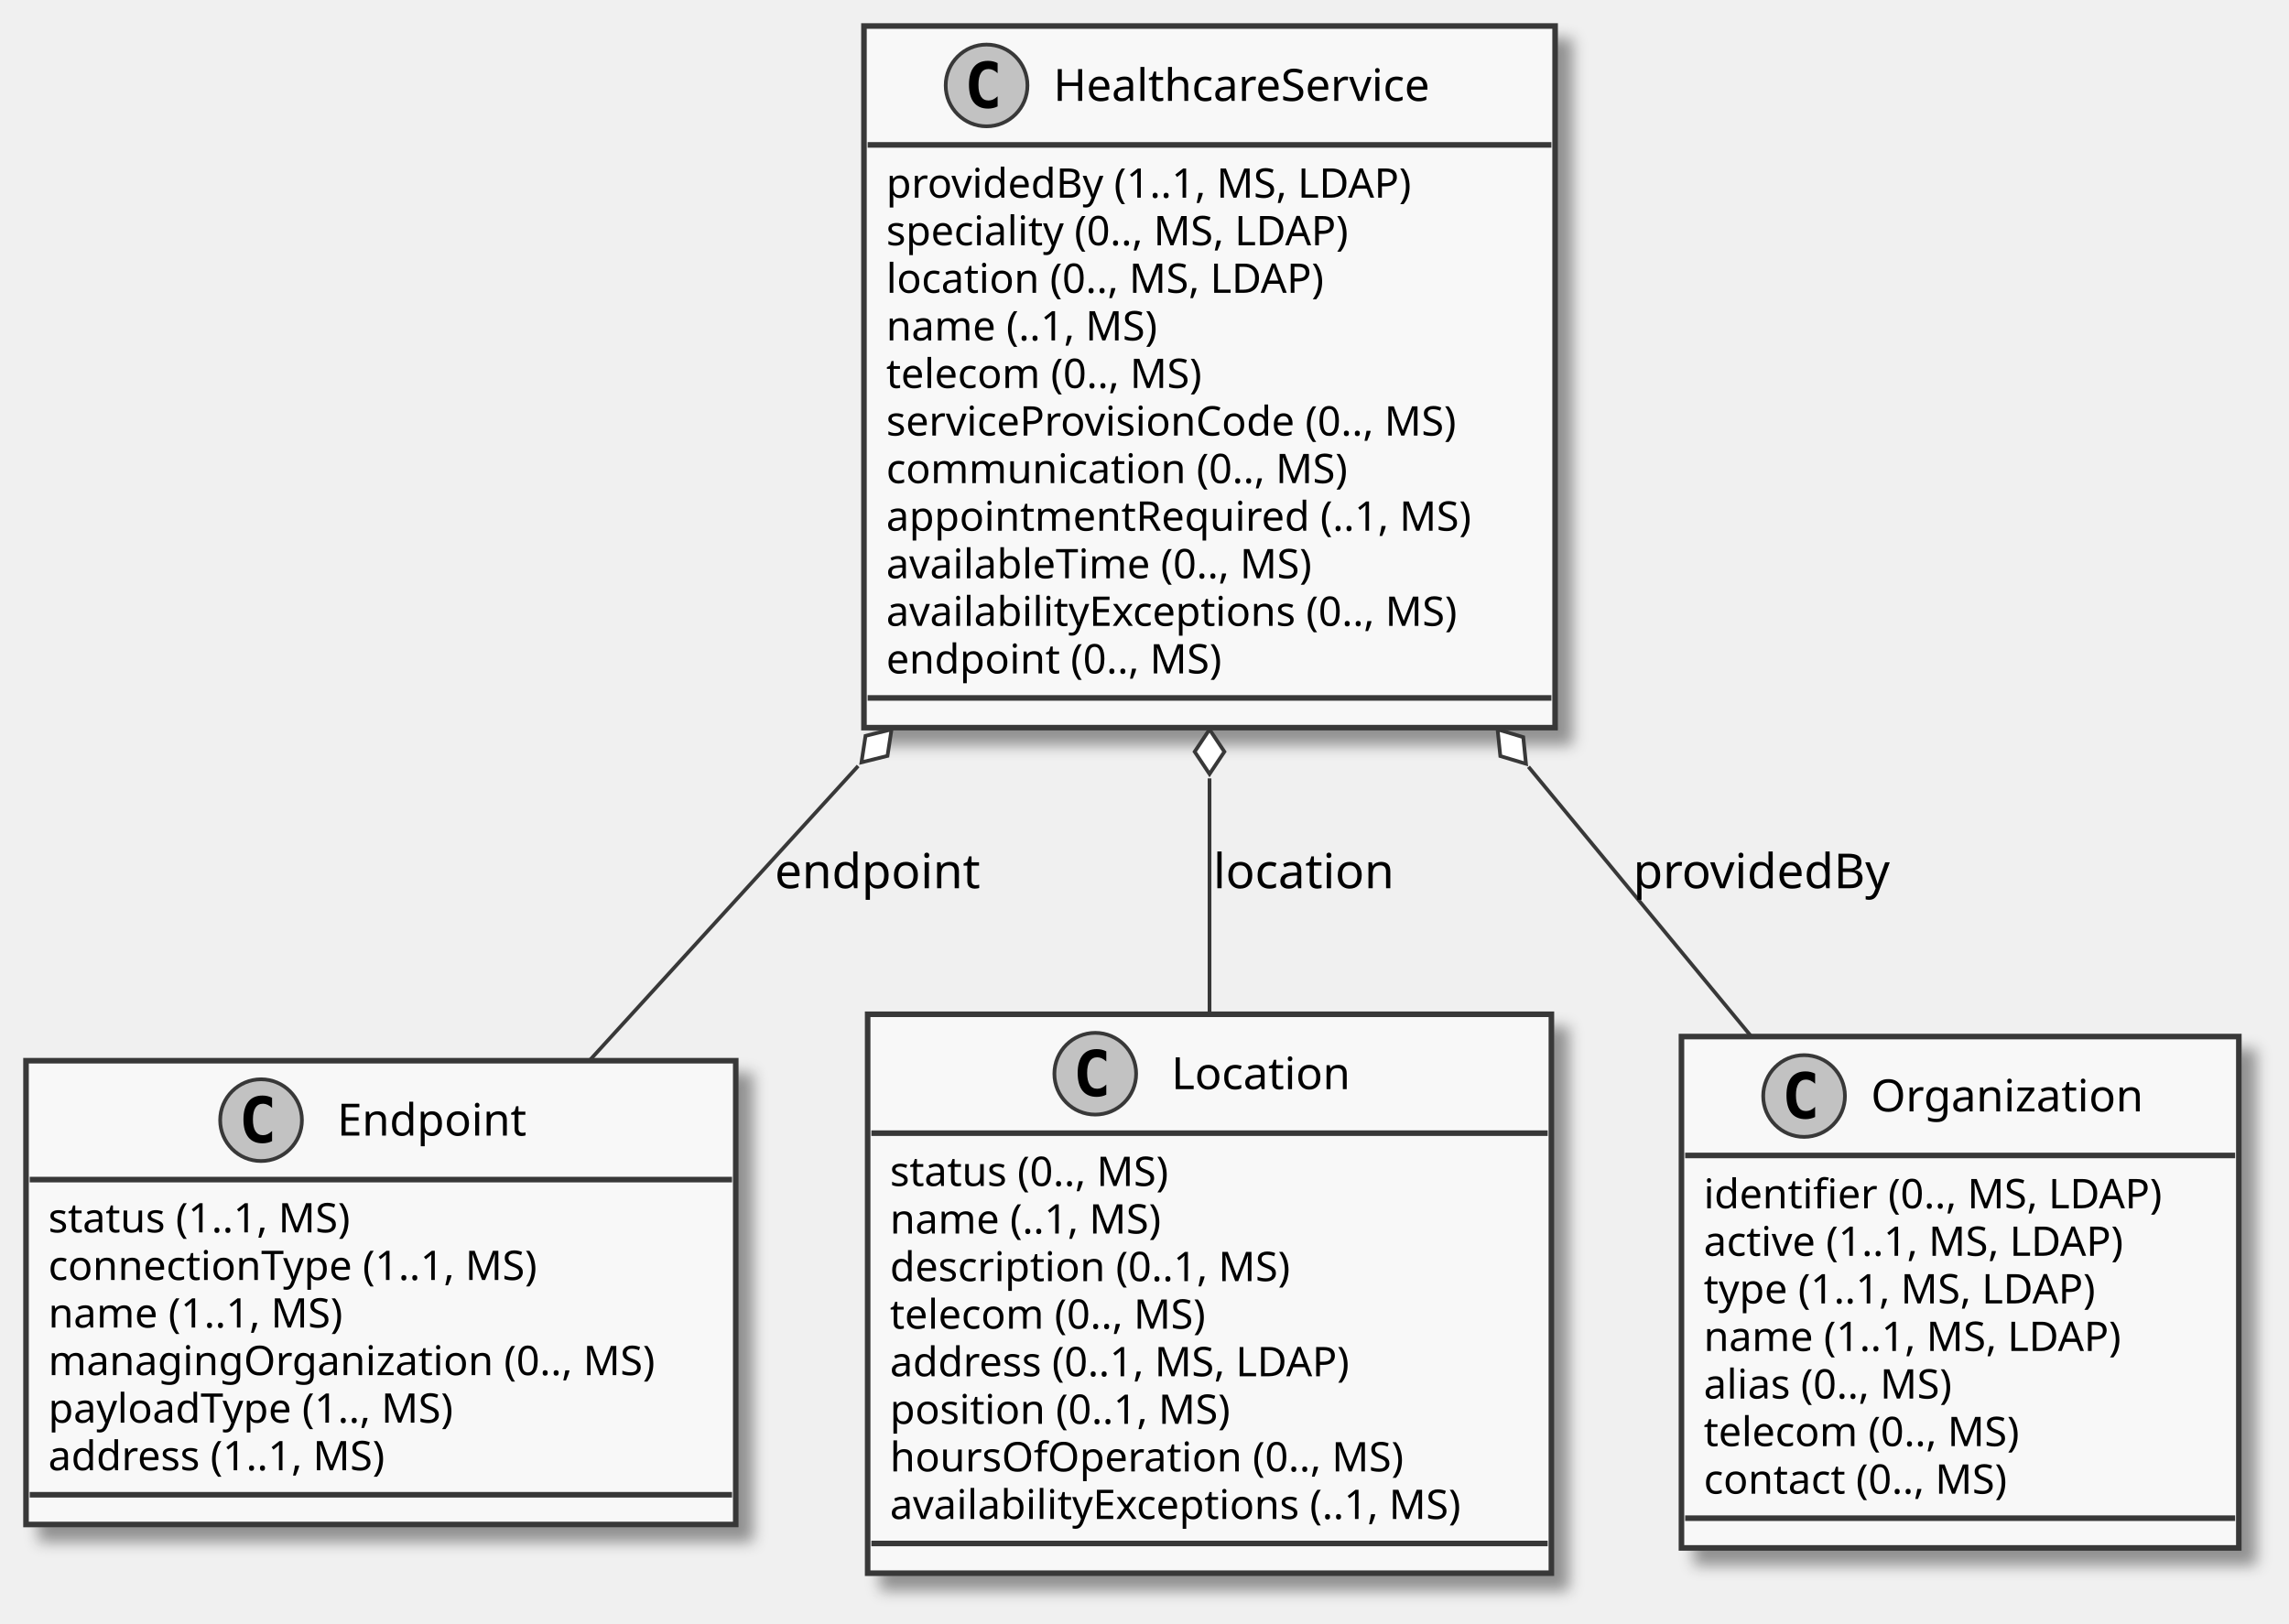
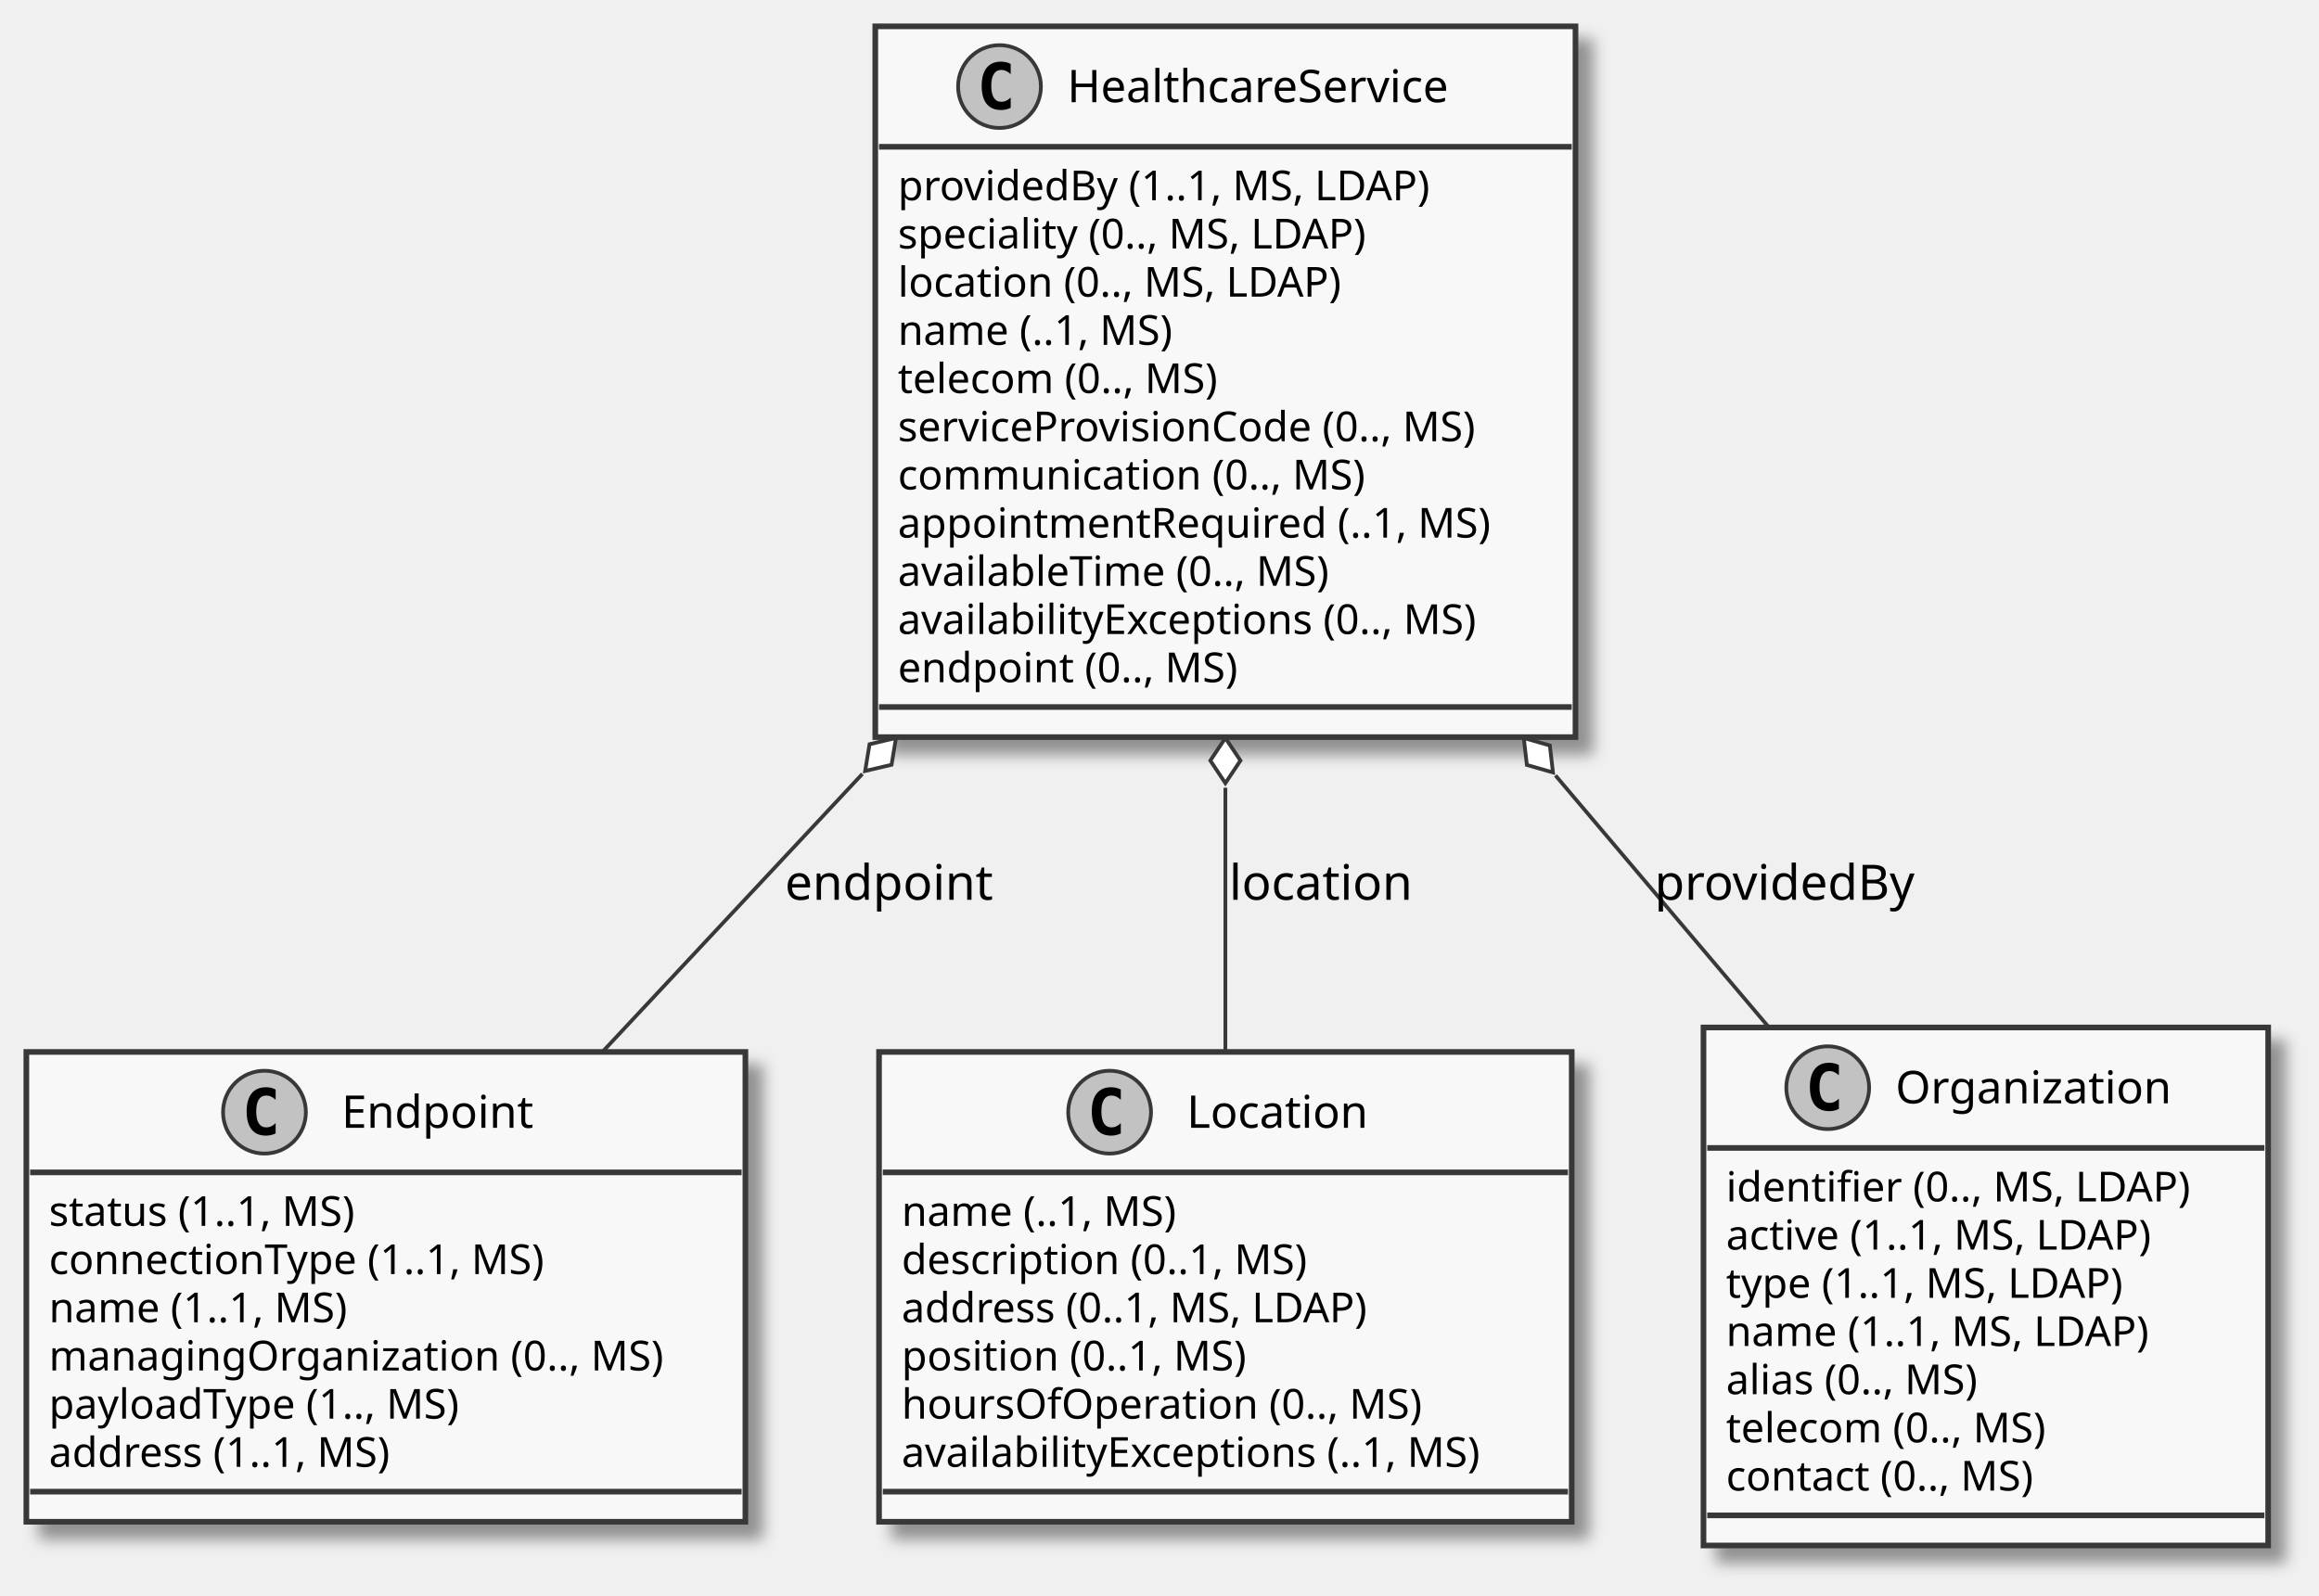
- <svg xmlns="http://www.w3.org/2000/svg" contentScriptType="application/ecmascript" contentStyleType="text/css" height="437px" preserveAspectRatio="none" style="width:616px;height:437px;background:#FFFFFF;" version="1.1" viewBox="0 0 616 437" width="616px" zoomAndPan="magnify">
+ <svg xmlns="http://www.w3.org/2000/svg" contentScriptType="application/ecmascript" contentStyleType="text/css" height="424px" preserveAspectRatio="none" style="width:616px;height:424px;background:#FFFFFF;" version="1.1" viewBox="0 0 616 424" width="616px" zoomAndPan="magnify">
  <defs>
-     <filter height="300%" id="fq9kjd0i2nsuc" width="300%" x="-1" y="-1">
+     <filter height="300%" id="fe6kc5k6h272j" width="300%" x="-1" y="-1">
      <feGaussianBlur result="blurOut" stdDeviation="2.0" />
      <feColorMatrix in="blurOut" result="blurOut2" type="matrix" values="0 0 0 0 0 0 0 0 0 0 0 0 0 0 0 0 0 0 .4 0" />
      <feOffset dx="4.0" dy="4.0" in="blurOut2" result="blurOut3" />
      <feBlend in="SourceGraphic" in2="blurOut3" mode="normal" />
    </filter>
  </defs>
  <g>
-     <rect codeLine="2" fill="#F8F8F8" filter="url(#fq9kjd0i2nsuc)" height="188.852" id="HealthcareService" style="stroke:#383838;stroke-width:1.5;" width="186" x="232.5" y="7" />
+     <rect codeLine="2" fill="#F8F8F8" filter="url(#fe6kc5k6h272j)" height="188.852" id="HealthcareService" style="stroke:#383838;stroke-width:1.5;" width="186" x="232.5" y="7" />
    <ellipse cx="265.5" cy="23" fill="#C2C2C2" rx="11" ry="11" style="stroke:#383838;stroke-width:1.0;" />
    <path d="M268.469,28.641 Q267.891,28.938 267.25,29.078 Q266.609,29.234 265.906,29.234 Q263.406,29.234 262.078,27.594 Q260.766,25.938 260.766,22.812 Q260.766,19.688 262.078,18.031 Q263.406,16.375 265.906,16.375 Q266.609,16.375 267.25,16.531 Q267.906,16.688 268.469,16.984 L268.469,19.703 Q267.844,19.125 267.25,18.859 Q266.656,18.578 266.031,18.578 Q264.688,18.578 264,19.656 Q263.312,20.719 263.312,22.812 Q263.312,24.906 264,25.984 Q264.688,27.047 266.031,27.047 Q266.656,27.047 267.25,26.781 Q267.844,26.5 268.469,25.922 L268.469,28.641 Z " fill="#000000" />
    <text fill="#000000" font-family="sans-serif" font-size="12" lengthAdjust="spacing" textLength="114" x="283.5" y="27.154">HealthcareService</text>
    <line style="stroke:#383838;stroke-width:1.5;" x1="233.5" x2="417.5" y1="39" y2="39" />
    <text fill="#000000" font-family="sans-serif" font-size="11" lengthAdjust="spacing" textLength="158" x="238.5" y="53.21">providedBy (1..1, MS, LDAP)</text>
    <text fill="#000000" font-family="sans-serif" font-size="11" lengthAdjust="spacing" textLength="141" x="238.5" y="66.015">speciality (0.., MS, LDAP)</text>
    <text fill="#000000" font-family="sans-serif" font-size="11" lengthAdjust="spacing" textLength="132" x="238.5" y="78.82">location (0.., MS, LDAP)</text>
    <text fill="#000000" font-family="sans-serif" font-size="11" lengthAdjust="spacing" textLength="84" x="238.5" y="91.624">name (..1, MS)</text>
    <text fill="#000000" font-family="sans-serif" font-size="11" lengthAdjust="spacing" textLength="97" x="238.5" y="104.429">telecom (0.., MS)</text>
    <text fill="#000000" font-family="sans-serif" font-size="11" lengthAdjust="spacing" textLength="174" x="238.5" y="117.234">serviceProvisionCode (0.., MS)</text>
    <text fill="#000000" font-family="sans-serif" font-size="11" lengthAdjust="spacing" textLength="138" x="238.5" y="130.039">communication (0.., MS)</text>
    <text fill="#000000" font-family="sans-serif" font-size="11" lengthAdjust="spacing" textLength="173" x="238.5" y="142.843">appointmentRequired (..1, MS)</text>
    <text fill="#000000" font-family="sans-serif" font-size="11" lengthAdjust="spacing" textLength="130" x="238.5" y="155.648">availableTime (0.., MS)</text>
    <text fill="#000000" font-family="sans-serif" font-size="11" lengthAdjust="spacing" textLength="172" x="238.5" y="168.453">availabilityExceptions (0.., MS)</text>
    <text fill="#000000" font-family="sans-serif" font-size="11" lengthAdjust="spacing" textLength="101" x="238.5" y="181.257">endpoint (0.., MS)</text>
    <line style="stroke:#383838;stroke-width:1.5;" x1="233.5" x2="417.5" y1="187.852" y2="187.852" />
-     <rect codeLine="15" fill="#F8F8F8" filter="url(#fq9kjd0i2nsuc)" height="124.828" id="Endpoint" style="stroke:#383838;stroke-width:1.5;" width="191" x="7" y="285.5" />
-     <ellipse cx="70.25" cy="301.5" fill="#C2C2C2" rx="11" ry="11" style="stroke:#383838;stroke-width:1.0;" />
-     <path d="M73.219,307.141 Q72.641,307.438 72,307.578 Q71.359,307.734 70.656,307.734 Q68.156,307.734 66.828,306.094 Q65.516,304.438 65.516,301.312 Q65.516,298.188 66.828,296.531 Q68.156,294.875 70.656,294.875 Q71.359,294.875 72,295.031 Q72.656,295.188 73.219,295.484 L73.219,298.203 Q72.594,297.625 72,297.359 Q71.406,297.078 70.781,297.078 Q69.438,297.078 68.75,298.156 Q68.062,299.219 68.062,301.312 Q68.062,303.406 68.75,304.484 Q69.438,305.547 70.781,305.547 Q71.406,305.547 72,305.281 Q72.594,305 73.219,304.422 L73.219,307.141 Z " fill="#000000" />
-     <text fill="#000000" font-family="sans-serif" font-size="12" lengthAdjust="spacing" textLength="56" x="90.75" y="305.654">Endpoint</text>
-     <line style="stroke:#383838;stroke-width:1.5;" x1="8" x2="197" y1="317.5" y2="317.5" />
-     <text fill="#000000" font-family="sans-serif" font-size="11" lengthAdjust="spacing" textLength="95" x="13" y="331.71">status (1..1, MS)</text>
-     <text fill="#000000" font-family="sans-serif" font-size="11" lengthAdjust="spacing" textLength="147" x="13" y="344.515">connectionType (1..1, MS)</text>
-     <text fill="#000000" font-family="sans-serif" font-size="11" lengthAdjust="spacing" textLength="91" x="13" y="357.32">name (1..1, MS)</text>
-     <text fill="#000000" font-family="sans-serif" font-size="11" lengthAdjust="spacing" textLength="179" x="13" y="370.125">managingOrganization (0.., MS)</text>
-     <text fill="#000000" font-family="sans-serif" font-size="11" lengthAdjust="spacing" textLength="123" x="13" y="382.929">payloadType (1.., MS)</text>
-     <text fill="#000000" font-family="sans-serif" font-size="11" lengthAdjust="spacing" textLength="106" x="13" y="395.734">address (1..1, MS)</text>
-     <line style="stroke:#383838;stroke-width:1.5;" x1="8" x2="197" y1="402.328" y2="402.328" />
-     <rect codeLine="23" fill="#F8F8F8" filter="url(#fq9kjd0i2nsuc)" height="150.438" id="Location" style="stroke:#383838;stroke-width:1.5;" width="184" x="233.5" y="273" />
-     <ellipse cx="294.75" cy="289" fill="#C2C2C2" rx="11" ry="11" style="stroke:#383838;stroke-width:1.0;" />
-     <path d="M297.719,294.641 Q297.141,294.938 296.5,295.078 Q295.859,295.234 295.156,295.234 Q292.656,295.234 291.328,293.594 Q290.016,291.938 290.016,288.812 Q290.016,285.688 291.328,284.031 Q292.656,282.375 295.156,282.375 Q295.859,282.375 296.5,282.531 Q297.156,282.688 297.719,282.984 L297.719,285.703 Q297.094,285.125 296.5,284.859 Q295.906,284.578 295.281,284.578 Q293.938,284.578 293.25,285.656 Q292.562,286.719 292.562,288.812 Q292.562,290.906 293.25,291.984 Q293.938,293.047 295.281,293.047 Q295.906,293.047 296.5,292.781 Q297.094,292.5 297.719,291.922 L297.719,294.641 Z " fill="#000000" />
-     <text fill="#000000" font-family="sans-serif" font-size="12" lengthAdjust="spacing" textLength="53" x="315.25" y="293.154">Location</text>
-     <line style="stroke:#383838;stroke-width:1.5;" x1="234.5" x2="416.5" y1="305" y2="305" />
-     <text fill="#000000" font-family="sans-serif" font-size="11" lengthAdjust="spacing" textLength="88" x="239.5" y="319.21">status (0.., MS)</text>
-     <text fill="#000000" font-family="sans-serif" font-size="11" lengthAdjust="spacing" textLength="84" x="239.5" y="332.015">name (..1, MS)</text>
-     <text fill="#000000" font-family="sans-serif" font-size="11" lengthAdjust="spacing" textLength="122" x="239.5" y="344.82">description (0..1, MS)</text>
-     <text fill="#000000" font-family="sans-serif" font-size="11" lengthAdjust="spacing" textLength="97" x="239.5" y="357.625">telecom (0.., MS)</text>
-     <text fill="#000000" font-family="sans-serif" font-size="11" lengthAdjust="spacing" textLength="142" x="239.5" y="370.429">address (0..1, MS, LDAP)</text>
-     <text fill="#000000" font-family="sans-serif" font-size="11" lengthAdjust="spacing" textLength="104" x="239.5" y="383.234">position (0..1, MS)</text>
-     <text fill="#000000" font-family="sans-serif" font-size="11" lengthAdjust="spacing" textLength="154" x="239.5" y="396.039">hoursOfOperation (0.., MS)</text>
-     <text fill="#000000" font-family="sans-serif" font-size="11" lengthAdjust="spacing" textLength="172" x="239.5" y="408.843">availabilityExceptions (..1, MS)</text>
-     <line style="stroke:#383838;stroke-width:1.5;" x1="234.5" x2="416.5" y1="415.438" y2="415.438" />
-     <rect codeLine="33" fill="#F8F8F8" filter="url(#fq9kjd0i2nsuc)" height="137.633" id="Organization" style="stroke:#383838;stroke-width:1.5;" width="150" x="452.5" y="279" />
-     <ellipse cx="485.5" cy="295" fill="#C2C2C2" rx="11" ry="11" style="stroke:#383838;stroke-width:1.0;" />
-     <path d="M488.469,300.641 Q487.891,300.938 487.25,301.078 Q486.609,301.234 485.906,301.234 Q483.406,301.234 482.078,299.594 Q480.766,297.938 480.766,294.812 Q480.766,291.688 482.078,290.031 Q483.406,288.375 485.906,288.375 Q486.609,288.375 487.25,288.531 Q487.906,288.688 488.469,288.984 L488.469,291.703 Q487.844,291.125 487.25,290.859 Q486.656,290.578 486.031,290.578 Q484.688,290.578 484,291.656 Q483.312,292.719 483.312,294.812 Q483.312,296.906 484,297.984 Q484.688,299.047 486.031,299.047 Q486.656,299.047 487.25,298.781 Q487.844,298.5 488.469,297.922 L488.469,300.641 Z " fill="#000000" />
-     <text fill="#000000" font-family="sans-serif" font-size="12" lengthAdjust="spacing" textLength="78" x="503.5" y="299.154">Organization</text>
-     <line style="stroke:#383838;stroke-width:1.5;" x1="453.5" x2="601.5" y1="311" y2="311" />
-     <text fill="#000000" font-family="sans-serif" font-size="11" lengthAdjust="spacing" textLength="138" x="458.5" y="325.21">identifier (0.., MS, LDAP)</text>
-     <text fill="#000000" font-family="sans-serif" font-size="11" lengthAdjust="spacing" textLength="128" x="458.5" y="338.015">active (1..1, MS, LDAP)</text>
-     <text fill="#000000" font-family="sans-serif" font-size="11" lengthAdjust="spacing" textLength="119" x="458.5" y="350.82">type (1..1, MS, LDAP)</text>
-     <text fill="#000000" font-family="sans-serif" font-size="11" lengthAdjust="spacing" textLength="127" x="458.5" y="363.625">name (1..1, MS, LDAP)</text>
-     <text fill="#000000" font-family="sans-serif" font-size="11" lengthAdjust="spacing" textLength="79" x="458.5" y="376.429">alias (0.., MS)</text>
-     <text fill="#000000" font-family="sans-serif" font-size="11" lengthAdjust="spacing" textLength="97" x="458.5" y="389.234">telecom (0.., MS)</text>
-     <text fill="#000000" font-family="sans-serif" font-size="11" lengthAdjust="spacing" textLength="93" x="458.5" y="402.039">contact (0.., MS)</text>
-     <line style="stroke:#383838;stroke-width:1.5;" x1="453.5" x2="601.5" y1="408.633" y2="408.633" />
-     <path codeLine="43" d="M411.33,206.39 C431.57,230.89 452.65,256.4 471.2,278.85 " fill="none" id="HealthcareService-backto-Organization" style="stroke:#383838;stroke-width:1.0;" />
-     <polygon fill="#FFFFFF" points="403.02,196.33,403.758,203.503,410.663,205.581,409.925,198.408,403.02,196.33" style="stroke:#383838;stroke-width:1.0;" />
+     <rect codeLine="15" fill="#F8F8F8" filter="url(#fe6kc5k6h272j)" height="124.828" id="Endpoint" style="stroke:#383838;stroke-width:1.5;" width="191" x="7" y="279.5" />
+     <ellipse cx="70.25" cy="295.5" fill="#C2C2C2" rx="11" ry="11" style="stroke:#383838;stroke-width:1.0;" />
+     <path d="M73.219,301.141 Q72.641,301.438 72,301.578 Q71.359,301.734 70.656,301.734 Q68.156,301.734 66.828,300.094 Q65.516,298.438 65.516,295.312 Q65.516,292.188 66.828,290.531 Q68.156,288.875 70.656,288.875 Q71.359,288.875 72,289.031 Q72.656,289.188 73.219,289.484 L73.219,292.203 Q72.594,291.625 72,291.359 Q71.406,291.078 70.781,291.078 Q69.438,291.078 68.75,292.156 Q68.062,293.219 68.062,295.312 Q68.062,297.406 68.75,298.484 Q69.438,299.547 70.781,299.547 Q71.406,299.547 72,299.281 Q72.594,299 73.219,298.422 L73.219,301.141 Z " fill="#000000" />
+     <text fill="#000000" font-family="sans-serif" font-size="12" lengthAdjust="spacing" textLength="56" x="90.75" y="299.654">Endpoint</text>
+     <line style="stroke:#383838;stroke-width:1.5;" x1="8" x2="197" y1="311.5" y2="311.5" />
+     <text fill="#000000" font-family="sans-serif" font-size="11" lengthAdjust="spacing" textLength="95" x="13" y="325.71">status (1..1, MS)</text>
+     <text fill="#000000" font-family="sans-serif" font-size="11" lengthAdjust="spacing" textLength="147" x="13" y="338.515">connectionType (1..1, MS)</text>
+     <text fill="#000000" font-family="sans-serif" font-size="11" lengthAdjust="spacing" textLength="91" x="13" y="351.32">name (1..1, MS)</text>
+     <text fill="#000000" font-family="sans-serif" font-size="11" lengthAdjust="spacing" textLength="179" x="13" y="364.125">managingOrganization (0.., MS)</text>
+     <text fill="#000000" font-family="sans-serif" font-size="11" lengthAdjust="spacing" textLength="123" x="13" y="376.929">payloadType (1.., MS)</text>
+     <text fill="#000000" font-family="sans-serif" font-size="11" lengthAdjust="spacing" textLength="106" x="13" y="389.734">address (1..1, MS)</text>
+     <line style="stroke:#383838;stroke-width:1.5;" x1="8" x2="197" y1="396.328" y2="396.328" />
+     <rect codeLine="23" fill="#F8F8F8" filter="url(#fe6kc5k6h272j)" height="124.828" id="Location" style="stroke:#383838;stroke-width:1.5;" width="184" x="233.5" y="279.5" />
+     <ellipse cx="294.75" cy="295.5" fill="#C2C2C2" rx="11" ry="11" style="stroke:#383838;stroke-width:1.0;" />
+     <path d="M297.719,301.141 Q297.141,301.438 296.5,301.578 Q295.859,301.734 295.156,301.734 Q292.656,301.734 291.328,300.094 Q290.016,298.438 290.016,295.312 Q290.016,292.188 291.328,290.531 Q292.656,288.875 295.156,288.875 Q295.859,288.875 296.5,289.031 Q297.156,289.188 297.719,289.484 L297.719,292.203 Q297.094,291.625 296.5,291.359 Q295.906,291.078 295.281,291.078 Q293.938,291.078 293.25,292.156 Q292.562,293.219 292.562,295.312 Q292.562,297.406 293.25,298.484 Q293.938,299.547 295.281,299.547 Q295.906,299.547 296.5,299.281 Q297.094,299 297.719,298.422 L297.719,301.141 Z " fill="#000000" />
+     <text fill="#000000" font-family="sans-serif" font-size="12" lengthAdjust="spacing" textLength="53" x="315.25" y="299.654">Location</text>
+     <line style="stroke:#383838;stroke-width:1.5;" x1="234.5" x2="416.5" y1="311.5" y2="311.5" />
+     <text fill="#000000" font-family="sans-serif" font-size="11" lengthAdjust="spacing" textLength="84" x="239.5" y="325.71">name (..1, MS)</text>
+     <text fill="#000000" font-family="sans-serif" font-size="11" lengthAdjust="spacing" textLength="122" x="239.5" y="338.515">description (0..1, MS)</text>
+     <text fill="#000000" font-family="sans-serif" font-size="11" lengthAdjust="spacing" textLength="142" x="239.5" y="351.32">address (0..1, MS, LDAP)</text>
+     <text fill="#000000" font-family="sans-serif" font-size="11" lengthAdjust="spacing" textLength="104" x="239.5" y="364.125">position (0..1, MS)</text>
+     <text fill="#000000" font-family="sans-serif" font-size="11" lengthAdjust="spacing" textLength="154" x="239.5" y="376.929">hoursOfOperation (0.., MS)</text>
+     <text fill="#000000" font-family="sans-serif" font-size="11" lengthAdjust="spacing" textLength="172" x="239.5" y="389.734">availabilityExceptions (..1, MS)</text>
+     <line style="stroke:#383838;stroke-width:1.5;" x1="234.5" x2="416.5" y1="396.328" y2="396.328" />
+     <rect codeLine="31" fill="#F8F8F8" filter="url(#fe6kc5k6h272j)" height="137.633" id="Organization" style="stroke:#383838;stroke-width:1.5;" width="150" x="452.5" y="273" />
+     <ellipse cx="485.5" cy="289" fill="#C2C2C2" rx="11" ry="11" style="stroke:#383838;stroke-width:1.0;" />
+     <path d="M488.469,294.641 Q487.891,294.938 487.25,295.078 Q486.609,295.234 485.906,295.234 Q483.406,295.234 482.078,293.594 Q480.766,291.938 480.766,288.812 Q480.766,285.688 482.078,284.031 Q483.406,282.375 485.906,282.375 Q486.609,282.375 487.25,282.531 Q487.906,282.688 488.469,282.984 L488.469,285.703 Q487.844,285.125 487.25,284.859 Q486.656,284.578 486.031,284.578 Q484.688,284.578 484,285.656 Q483.312,286.719 483.312,288.812 Q483.312,290.906 484,291.984 Q484.688,293.047 486.031,293.047 Q486.656,293.047 487.25,292.781 Q487.844,292.5 488.469,291.922 L488.469,294.641 Z " fill="#000000" />
+     <text fill="#000000" font-family="sans-serif" font-size="12" lengthAdjust="spacing" textLength="78" x="503.5" y="293.154">Organization</text>
+     <line style="stroke:#383838;stroke-width:1.5;" x1="453.5" x2="601.5" y1="305" y2="305" />
+     <text fill="#000000" font-family="sans-serif" font-size="11" lengthAdjust="spacing" textLength="138" x="458.5" y="319.21">identifier (0.., MS, LDAP)</text>
+     <text fill="#000000" font-family="sans-serif" font-size="11" lengthAdjust="spacing" textLength="128" x="458.5" y="332.015">active (1..1, MS, LDAP)</text>
+     <text fill="#000000" font-family="sans-serif" font-size="11" lengthAdjust="spacing" textLength="119" x="458.5" y="344.82">type (1..1, MS, LDAP)</text>
+     <text fill="#000000" font-family="sans-serif" font-size="11" lengthAdjust="spacing" textLength="127" x="458.5" y="357.625">name (1..1, MS, LDAP)</text>
+     <text fill="#000000" font-family="sans-serif" font-size="11" lengthAdjust="spacing" textLength="79" x="458.5" y="370.429">alias (0.., MS)</text>
+     <text fill="#000000" font-family="sans-serif" font-size="11" lengthAdjust="spacing" textLength="97" x="458.5" y="383.234">telecom (0.., MS)</text>
+     <text fill="#000000" font-family="sans-serif" font-size="11" lengthAdjust="spacing" textLength="93" x="458.5" y="396.039">contact (0.., MS)</text>
+     <line style="stroke:#383838;stroke-width:1.5;" x1="453.5" x2="601.5" y1="402.633" y2="402.633" />
+     <path codeLine="41" d="M413.19,206.04 C432.32,228.62 452.09,251.97 469.7,272.76 " fill="none" id="HealthcareService-backto-Organization" style="stroke:#383838;stroke-width:1.0;" />
+     <polygon fill="#FFFFFF" points="404.76,196.08,405.587,203.244,412.517,205.236,411.69,198.072,404.76,196.08" style="stroke:#383838;stroke-width:1.0;" />
    <text fill="#000000" font-family="sans-serif" font-size="13" lengthAdjust="spacing" textLength="71" x="439.5" y="239.067">providedBy</text>
-     <path codeLine="44" d="M230.94,206.17 C206.42,233.06 180.78,261.18 158.91,285.15 " fill="none" id="HealthcareService-backto-Endpoint" style="stroke:#383838;stroke-width:1.0;" />
-     <polygon fill="#FFFFFF" points="239.92,196.33,232.921,198.067,231.833,205.196,238.832,203.458,239.92,196.33" style="stroke:#383838;stroke-width:1.0;" />
+     <path codeLine="42" d="M229.07,205.63 C205.61,230.72 181.25,256.78 160.24,279.25 " fill="none" id="HealthcareService-backto-Endpoint" style="stroke:#383838;stroke-width:1.0;" />
+     <polygon fill="#FFFFFF" points="238,196.08,230.981,197.735,229.81,204.851,236.828,203.195,238,196.08" style="stroke:#383838;stroke-width:1.0;" />
    <text fill="#000000" font-family="sans-serif" font-size="13" lengthAdjust="spacing" textLength="56" x="208.5" y="239.067">endpoint</text>
-     <path codeLine="45" d="M325.5,209.51 C325.5,230.86 325.5,252.83 325.5,272.77 " fill="none" id="HealthcareService-backto-Location" style="stroke:#383838;stroke-width:1.0;" />
-     <polygon fill="#FFFFFF" points="325.5,196.33,321.5,202.33,325.5,208.33,329.5,202.33,325.5,196.33" style="stroke:#383838;stroke-width:1.0;" />
+     <path codeLine="43" d="M325.5,209.29 C325.5,233.24 325.5,257.86 325.5,279.25 " fill="none" id="HealthcareService-backto-Location" style="stroke:#383838;stroke-width:1.0;" />
+     <polygon fill="#FFFFFF" points="325.5,196.08,321.5,202.08,325.5,208.08,329.5,202.08,325.5,196.08" style="stroke:#383838;stroke-width:1.0;" />
    <text fill="#000000" font-family="sans-serif" font-size="13" lengthAdjust="spacing" textLength="50" x="326.5" y="239.067">location</text>
  </g>
</svg>
